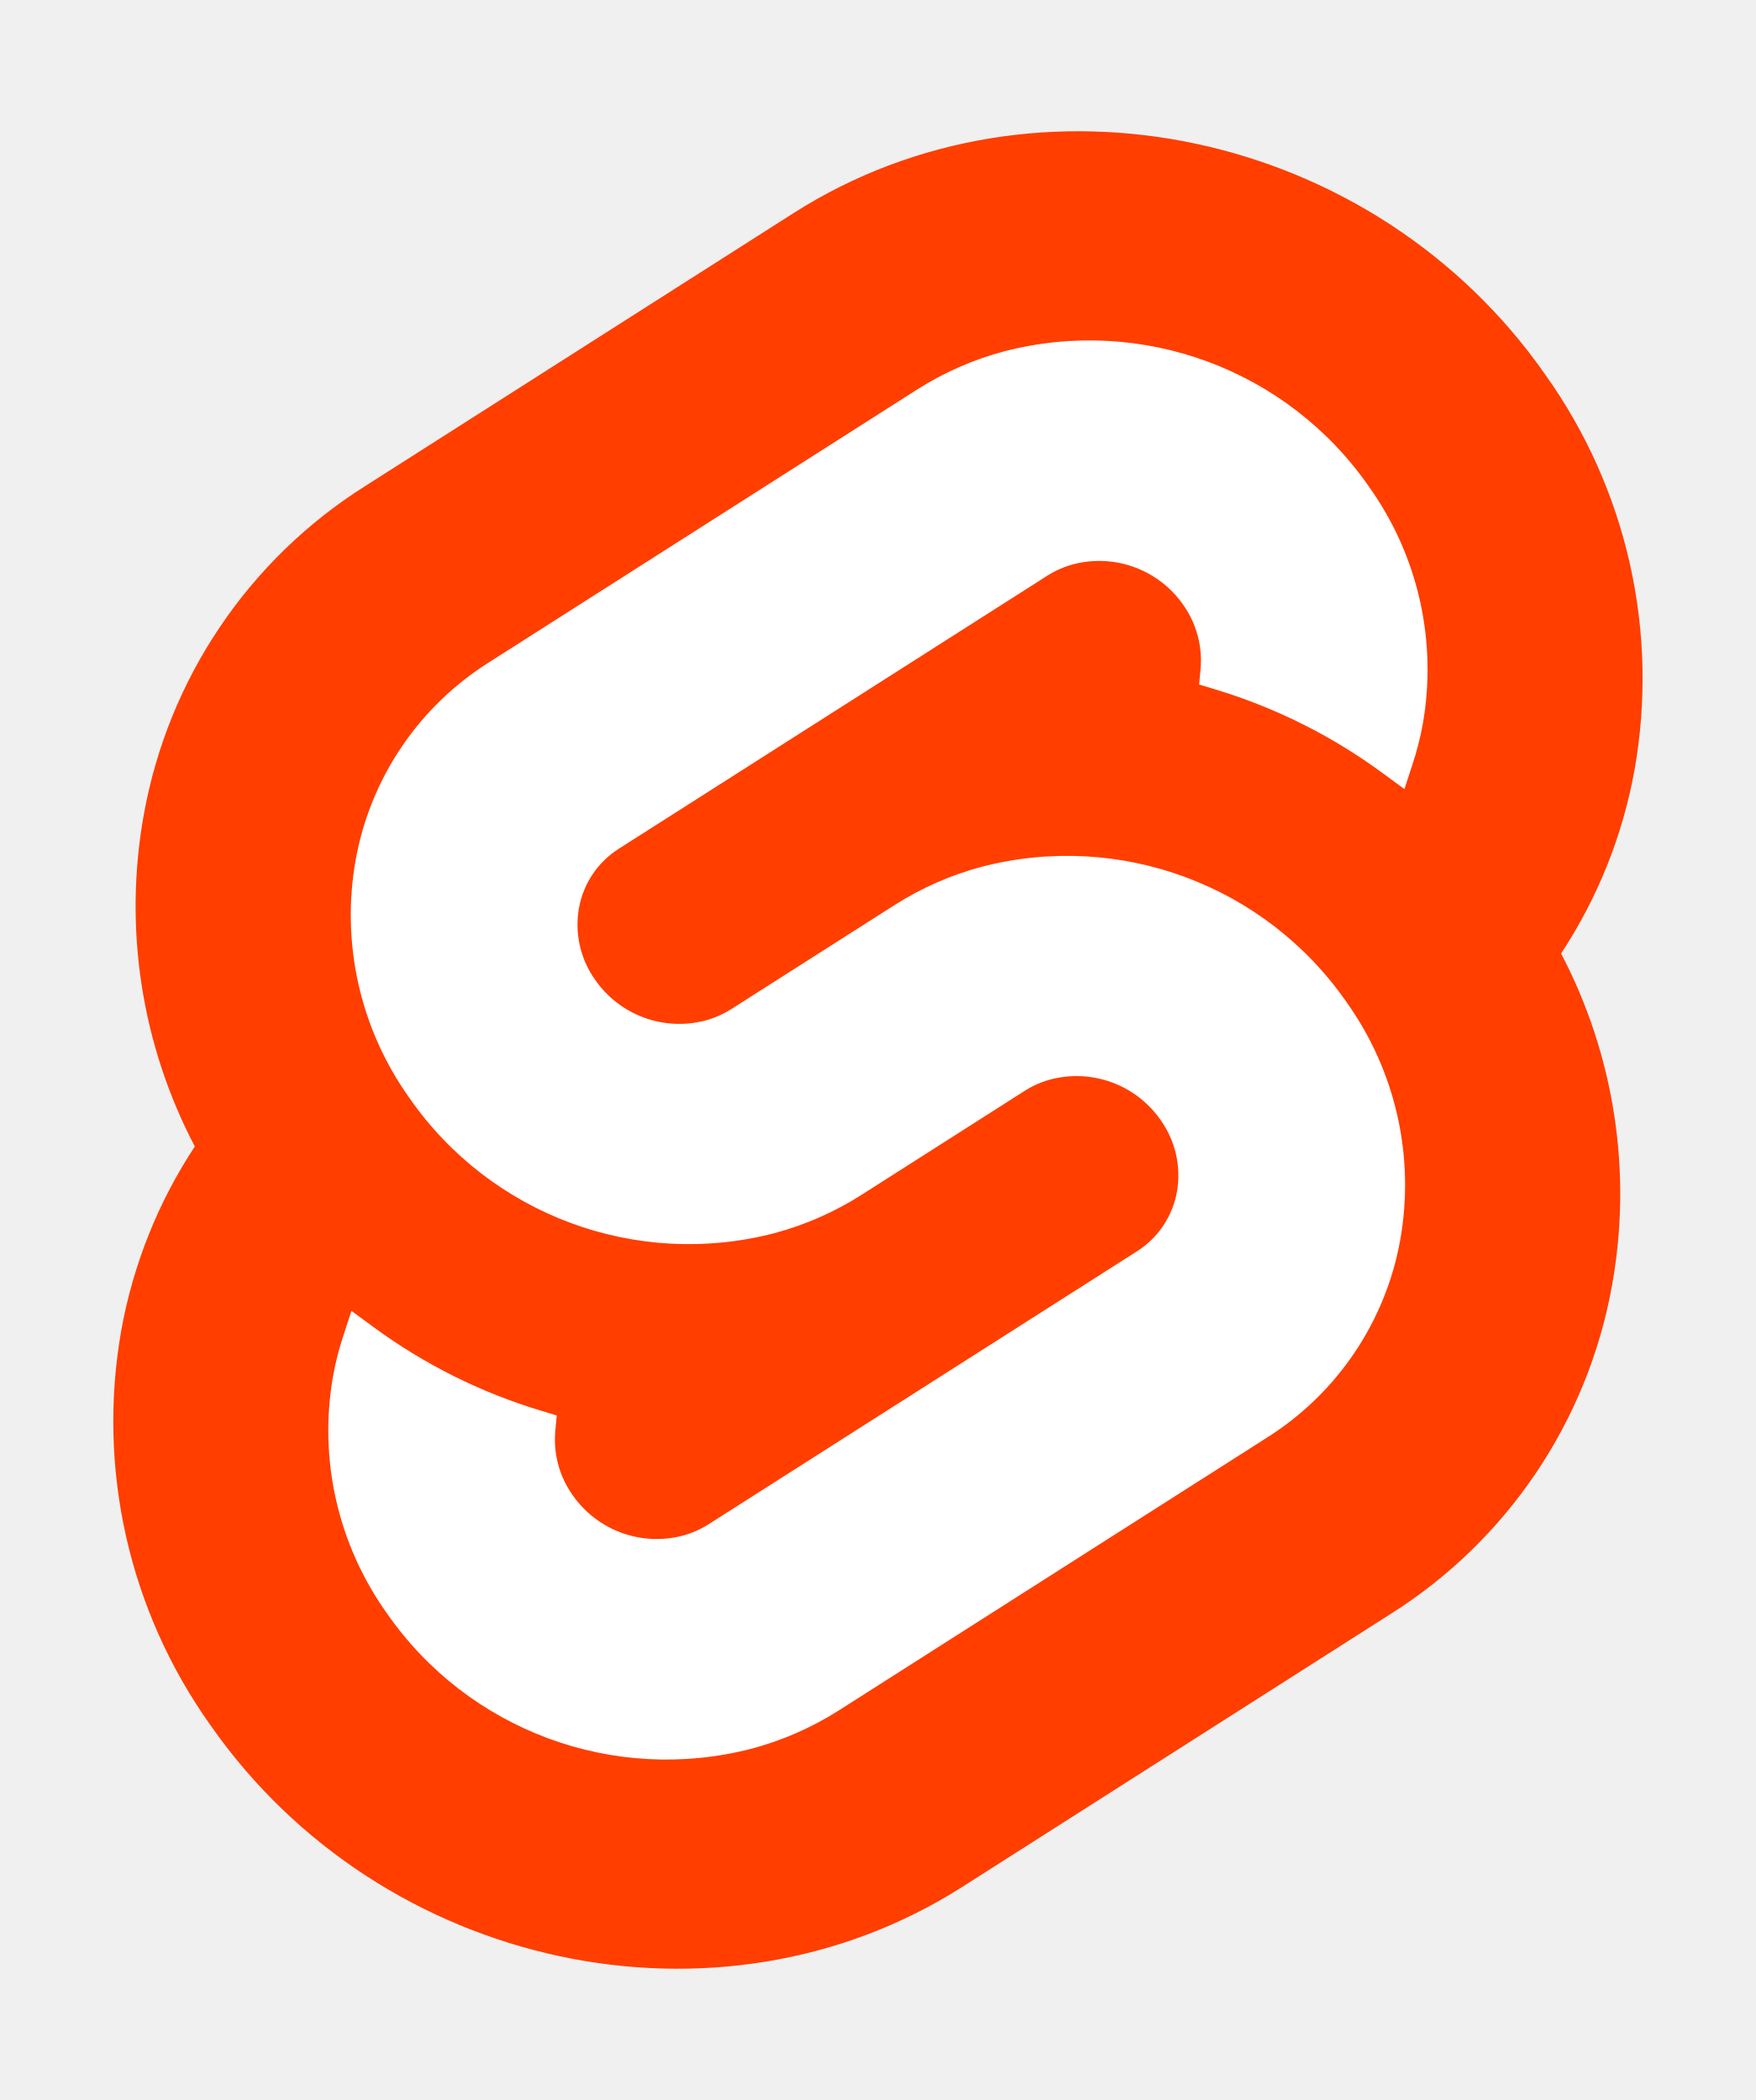
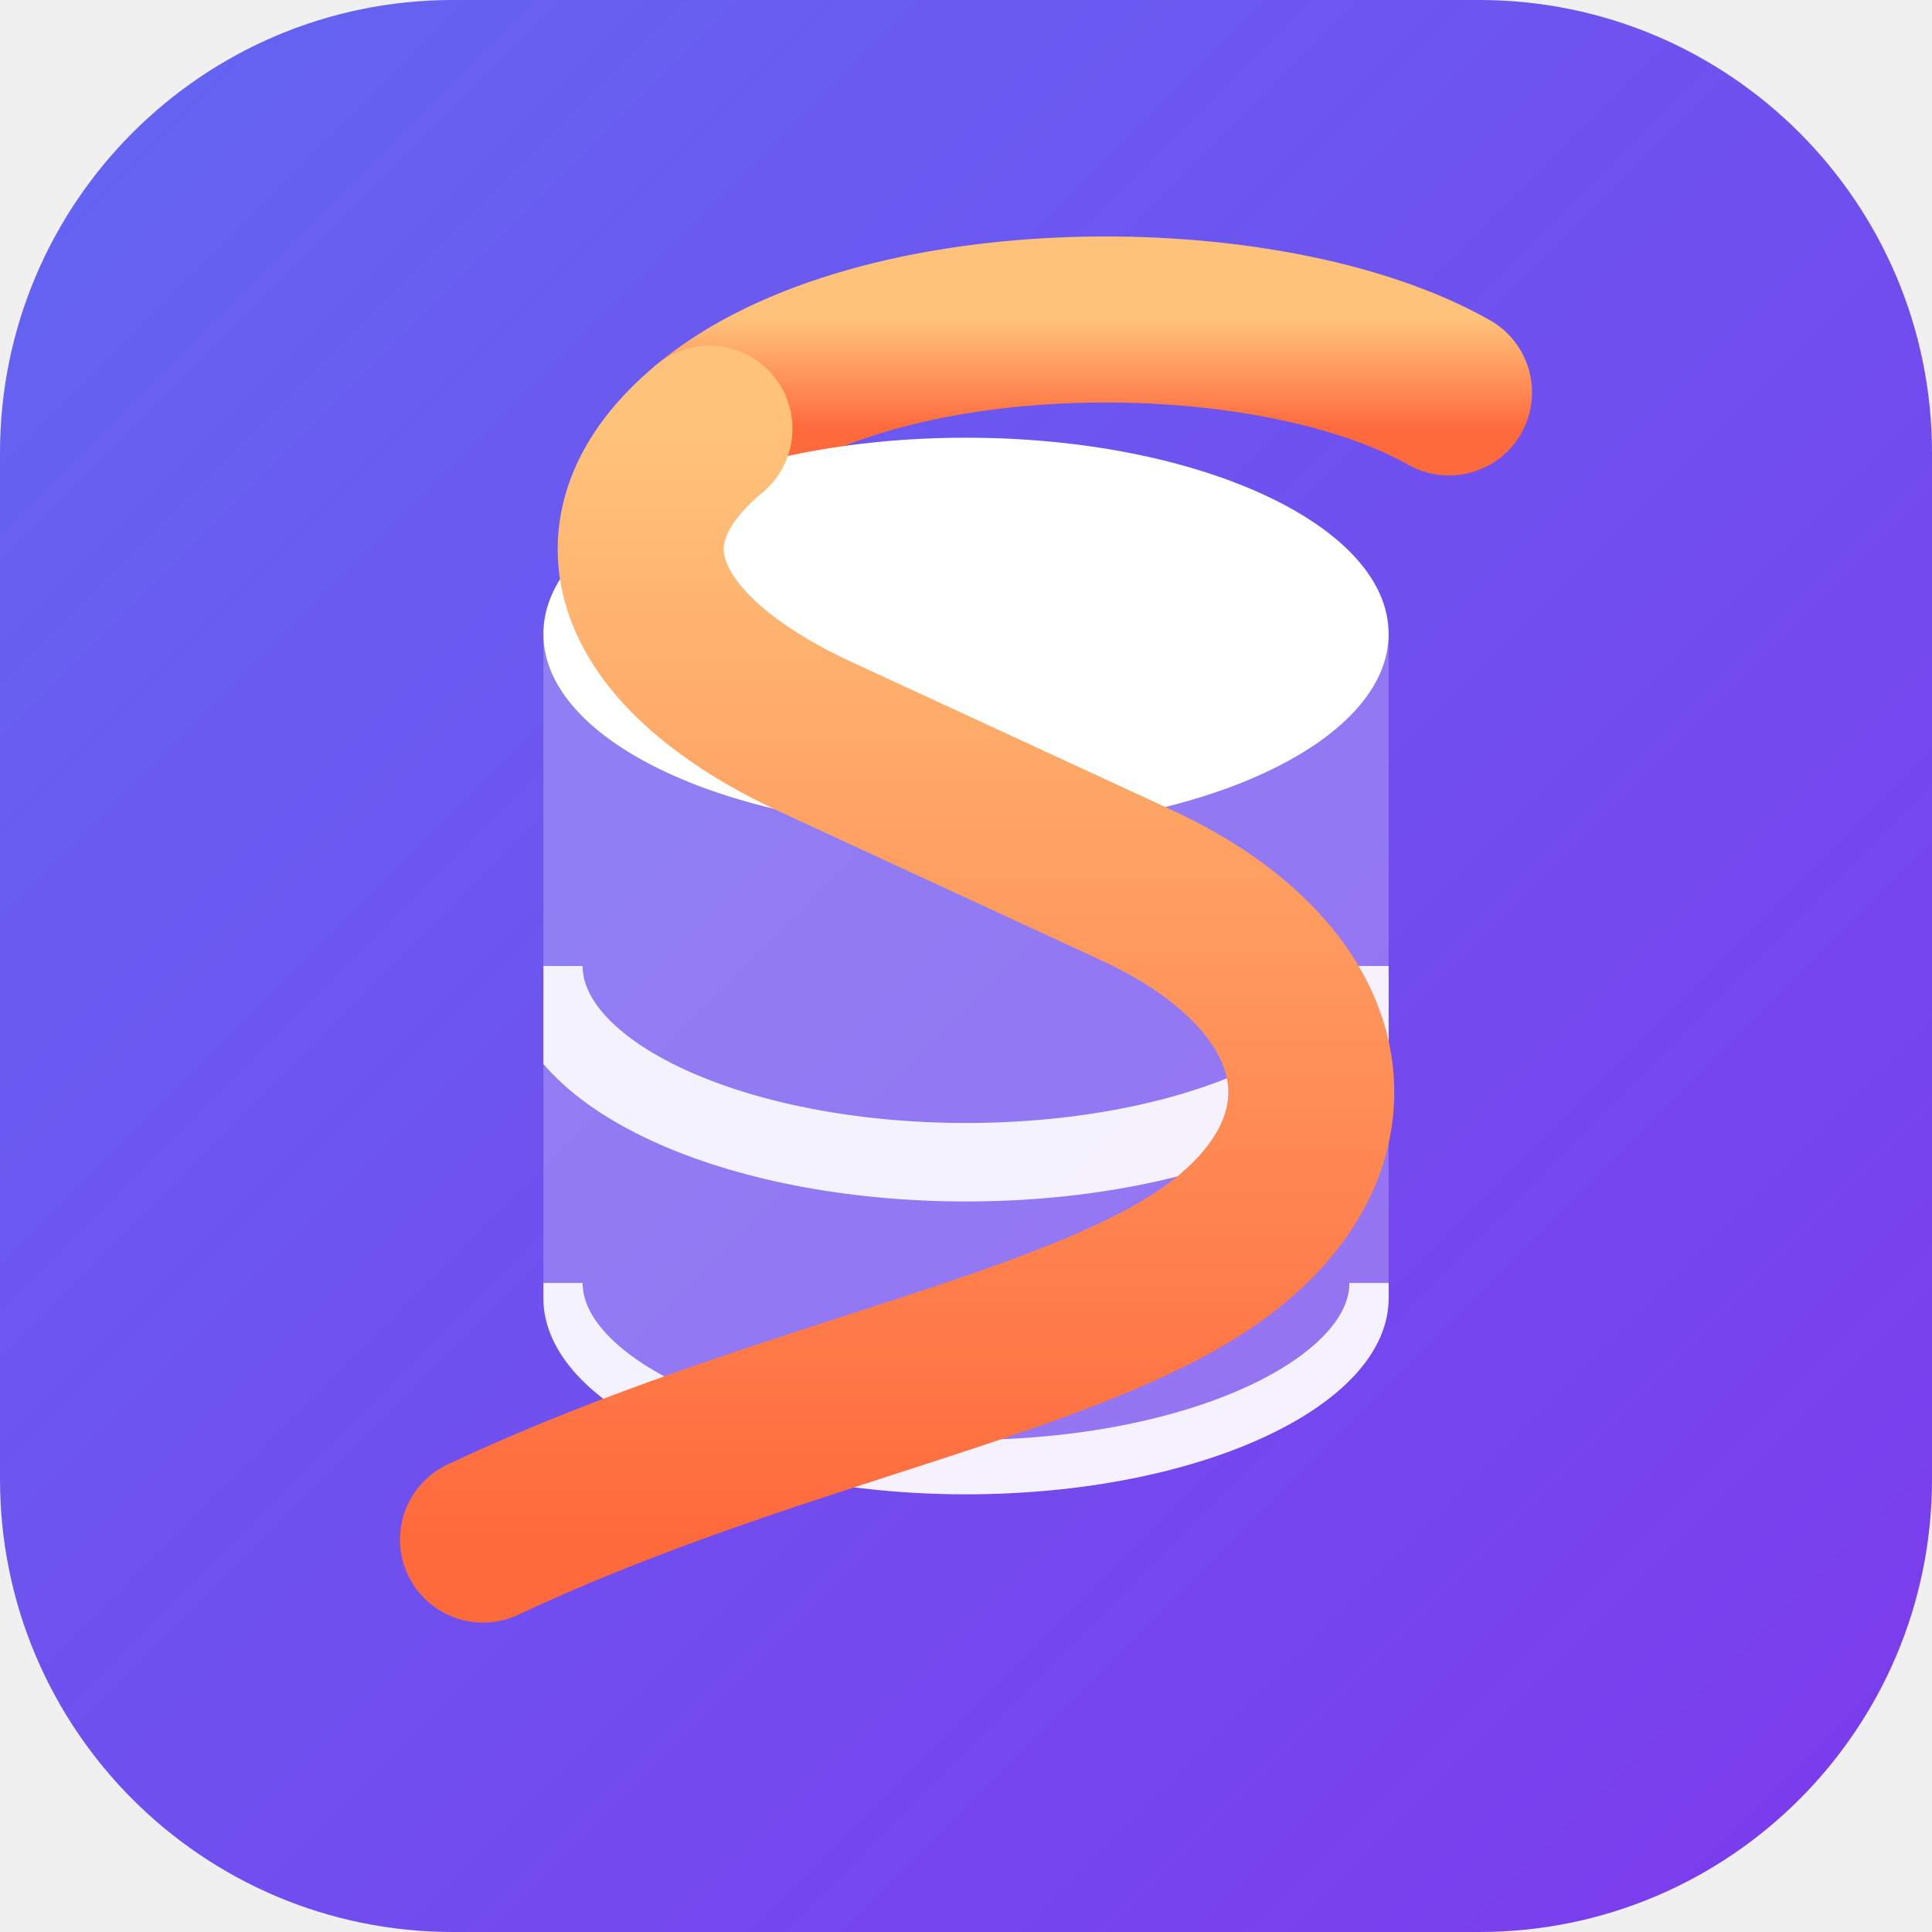
- <svg xmlns="http://www.w3.org/2000/svg" width="107" height="128" viewBox="0 0 107 128">
-   <path d="M94.157 22.819c-10.4-14.885-30.94-19.297-45.792-9.835L22.282 29.608A29.92 29.92 0 0 0 8.764 49.65a31.5 31.5 0 0 0 3.108 20.231 30 30 0 0 0-4.477 11.183 31.9 31.9 0 0 0 5.448 24.116c10.402 14.887 30.942 19.297 45.791 9.835l26.083-16.624A29.92 29.92 0 0 0 98.235 78.35a31.53 31.53 0 0 0-3.105-20.232 30 30 0 0 0 4.474-11.182 31.88 31.88 0 0 0-5.447-24.116" style="fill:#ff3e00" />
-   <path d="M45.817 106.582a20.72 20.72 0 0 1-22.237-8.243 19.17 19.17 0 0 1-3.277-14.503 18 18 0 0 1 .624-2.435l.49-1.498 1.337.981a33.6 33.6 0 0 0 10.203 5.098l.97.294-.09.968a5.85 5.85 0 0 0 1.052 3.878 6.24 6.24 0 0 0 6.695 2.485 5.8 5.8 0 0 0 1.603-.704L69.27 76.28a5.43 5.43 0 0 0 2.45-3.631 5.8 5.8 0 0 0-.987-4.371 6.24 6.24 0 0 0-6.698-2.487 5.7 5.7 0 0 0-1.6.704l-9.953 6.345a19 19 0 0 1-5.296 2.326 20.72 20.72 0 0 1-22.237-8.243 19.17 19.17 0 0 1-3.277-14.502 17.99 17.99 0 0 1 8.13-12.052l26.081-16.623a19 19 0 0 1 5.3-2.329 20.72 20.72 0 0 1 22.237 8.243 19.17 19.17 0 0 1 3.277 14.503 18 18 0 0 1-.624 2.435l-.49 1.498-1.337-.98a33.6 33.6 0 0 0-10.203-5.1l-.97-.294.09-.968a5.86 5.86 0 0 0-1.052-3.878 6.24 6.24 0 0 0-6.696-2.485 5.8 5.8 0 0 0-1.602.704L37.73 51.72a5.42 5.42 0 0 0-2.449 3.63 5.79 5.79 0 0 0 .986 4.372 6.24 6.24 0 0 0 6.698 2.486 5.8 5.8 0 0 0 1.602-.704l9.952-6.342a19 19 0 0 1 5.295-2.328 20.72 20.72 0 0 1 22.237 8.242 19.17 19.17 0 0 1 3.277 14.503 18 18 0 0 1-8.13 12.053l-26.081 16.622a19 19 0 0 1-5.3 2.328" style="fill:#fff" />
+ <svg xmlns="http://www.w3.org/2000/svg" viewBox="0 0 64 64" role="img" aria-labelledby="t">
+   <defs>
+     <linearGradient id="sma-bg" x1="0" y1="0" x2="1" y2="1">
+       <stop offset="0" stop-color="#6366F1" />
+       <stop offset="1" stop-color="#7C3AED" />
+     </linearGradient>
+     <linearGradient id="sma-ribbon" x1="0" y1="0" x2="0" y2="1">
+       <stop offset="0" stop-color="#FFC27A" />
+       <stop offset="1" stop-color="#FF6A3D" />
+     </linearGradient>
+     <clipPath id="sma-body">
+       <path d="M18 21v22c0 3.6 6.3 6.5 14 6.5s14-2.9 14-6.5V21Z" />
+     </clipPath>
+   </defs>
+   <rect width="64" height="64" rx="15" fill="url(#sma-bg)" />
+   <path d="M48 13c-6-3.4-19-3.4-24.5 1.2" fill="none" stroke="url(#sma-ribbon)" stroke-width="5.5" stroke-linecap="round" />
+   <path d="M18 21v22c0 3.6 6.3 6.5 14 6.5s14-2.9 14-6.5V21Z" fill="#fff" fill-opacity=".24" />
+   <g clip-path="url(#sma-body)" fill="none" stroke="#fff" stroke-width="2.6" stroke-opacity=".9">
+     <path d="M18 32c0 3.6 6.3 6.5 14 6.5s14-2.9 14-6.5" />
+     <path d="M18 42.5c0 3.6 6.3 6.5 14 6.5s14-2.9 14-6.5" />
+   </g>
+   <ellipse cx="32" cy="21" rx="14" ry="6.5" fill="#fff" />
+   <path d="M23.5 14.2C19.4 17.6 21 21.6 27 24.4l10.6 4.9c7.4 3.4 7.8 9.6 1 13.2C33.4 45.3 24.5 47 16 51" fill="none" stroke="url(#sma-ribbon)" stroke-width="5.5" stroke-linecap="round" />
</svg>
